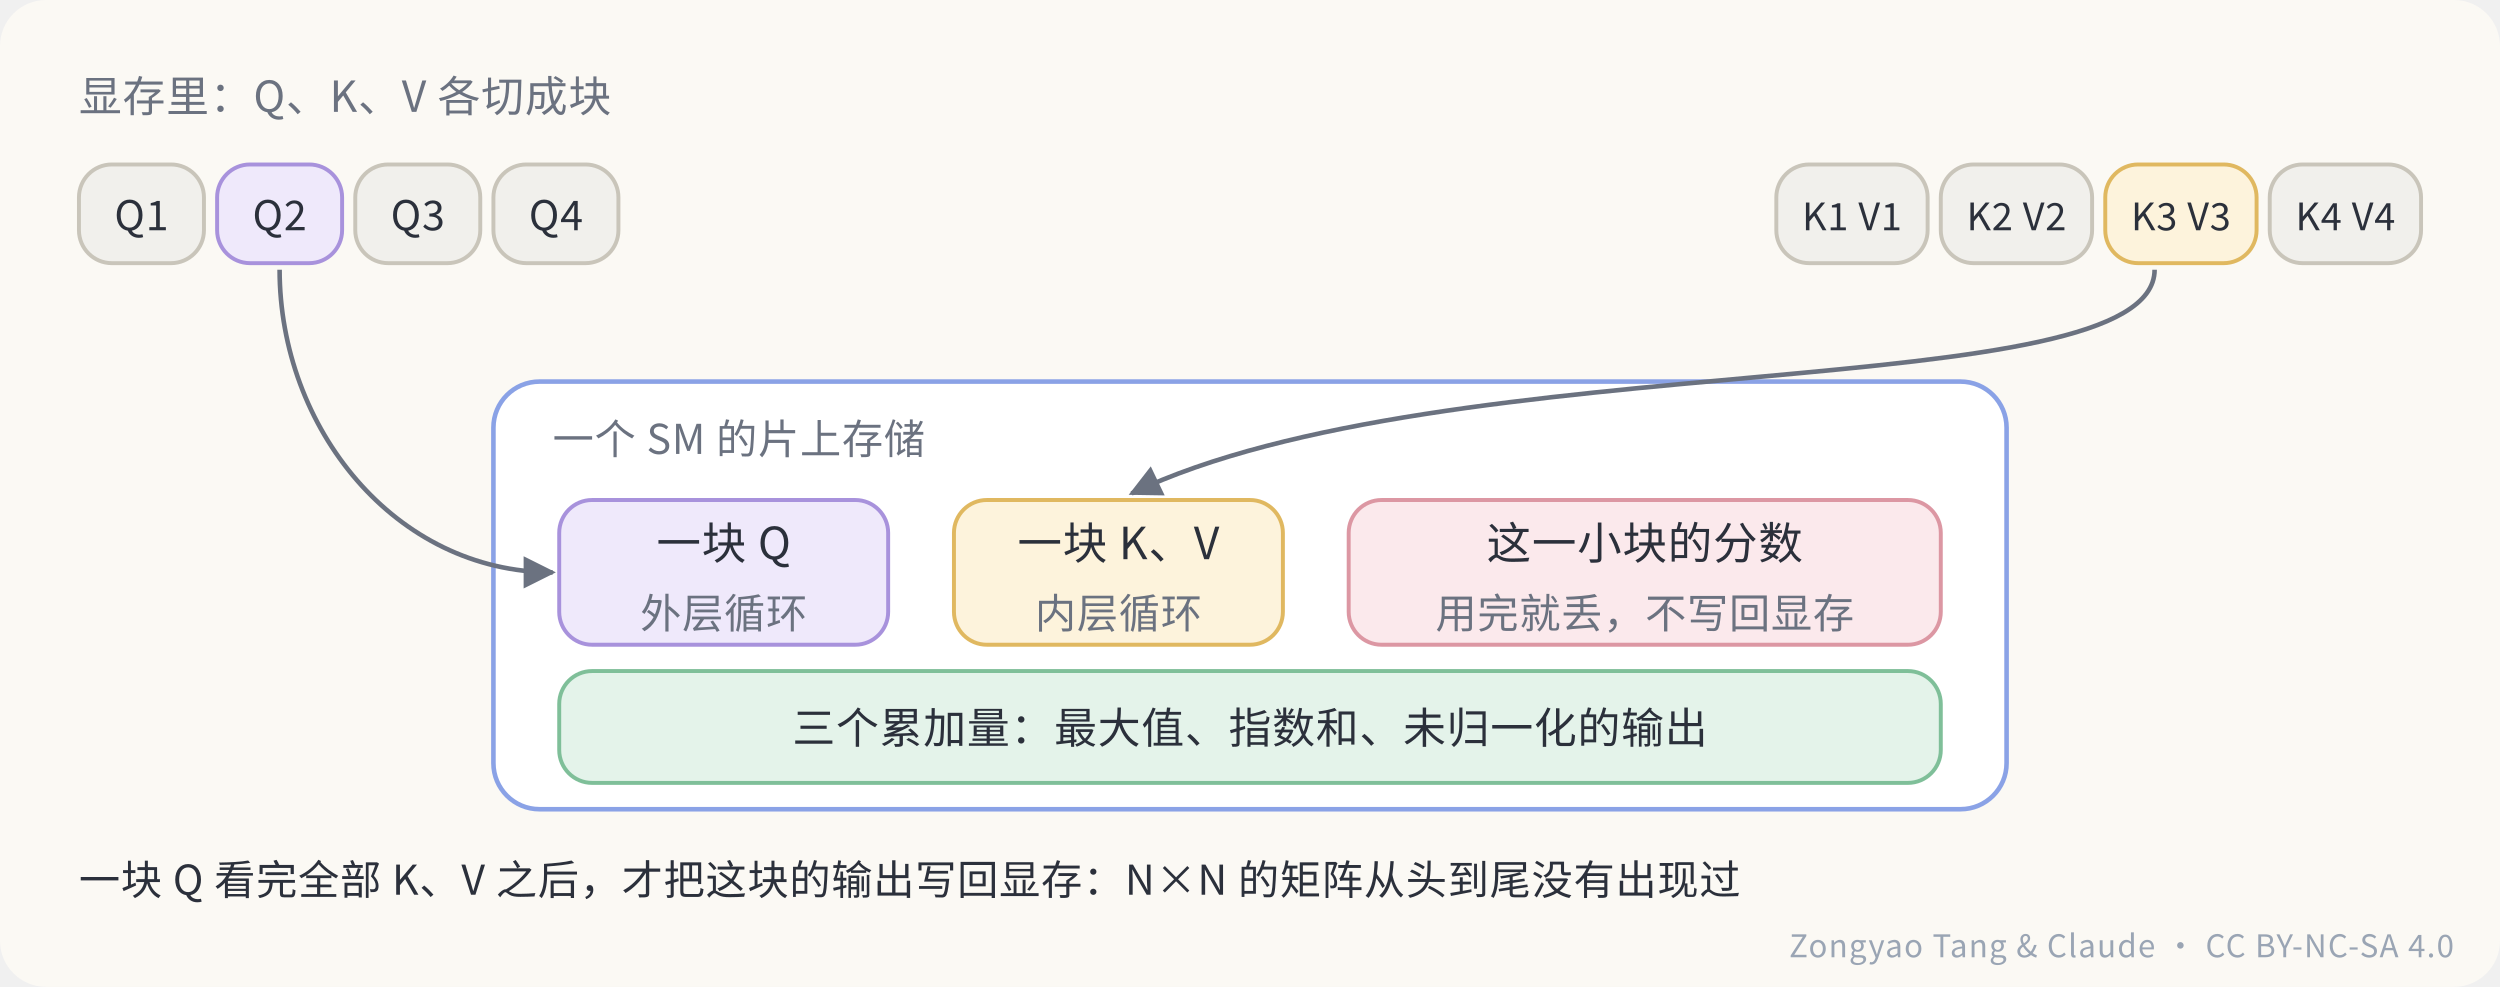
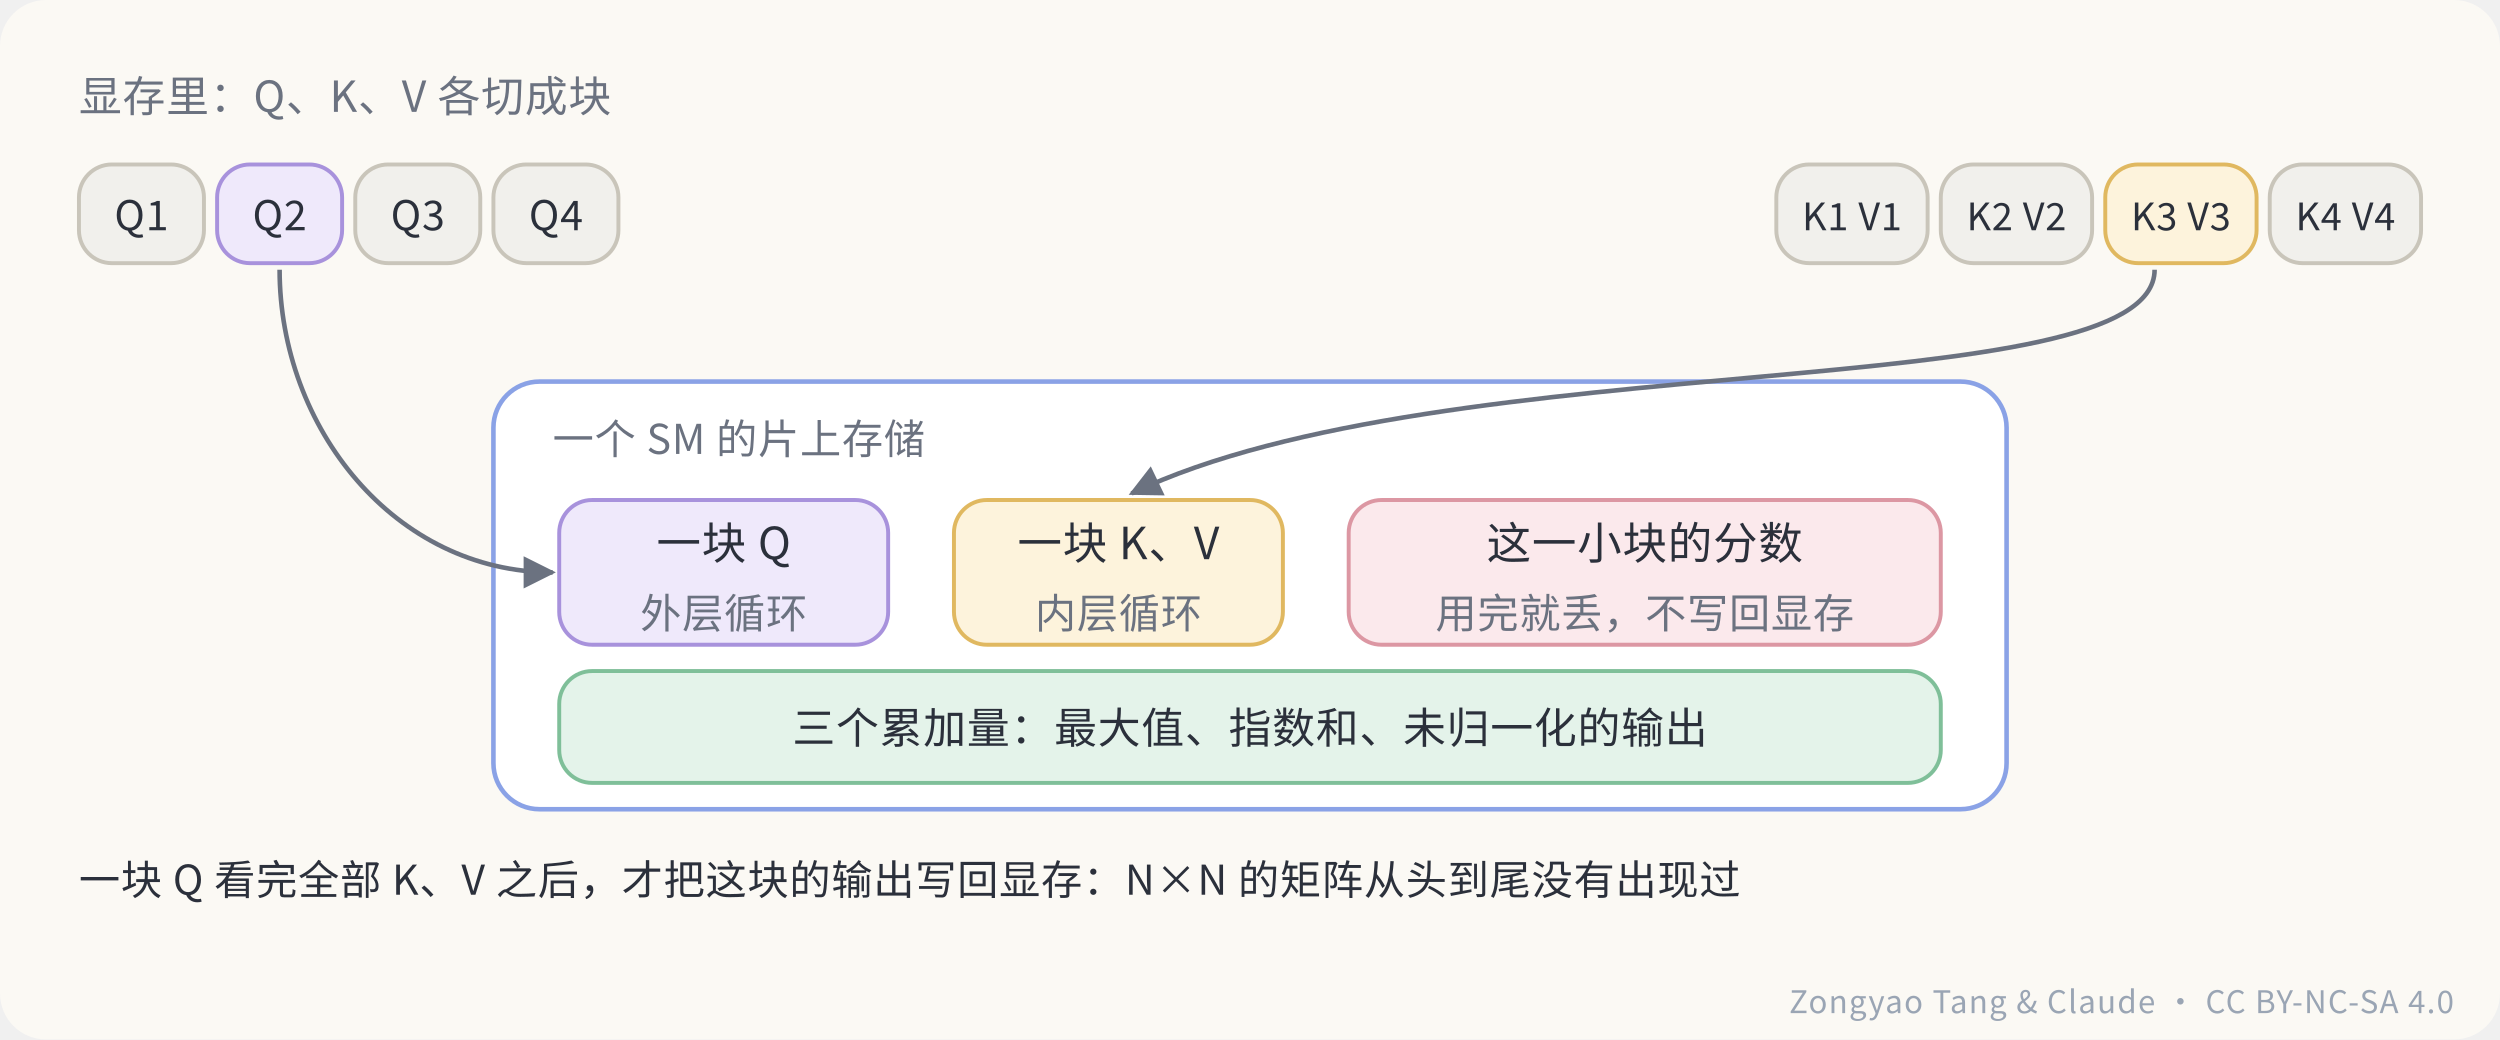
- <svg xmlns="http://www.w3.org/2000/svg" viewBox="0 0 760 300" width="760" height="300" font-family="'PingFang SC','Noto Sans CJK SC','Source Han Sans SC','Hiragino Sans GB','Microsoft YaHei',sans-serif" role="img" aria-label="Flash Attention 的前向：分块加在线 softmax">
+ <svg xmlns="http://www.w3.org/2000/svg" viewBox="0 0 760 316" width="760" height="316" font-family="'PingFang SC','Noto Sans CJK SC','Source Han Sans SC','Hiragino Sans GB','Microsoft YaHei',sans-serif" role="img" aria-label="Flash Attention 的前向：分块加在线 softmax">
  <defs>
    <marker id="tip" viewBox="0 0 10 10" refX="9" refY="5" markerWidth="7" markerHeight="7" orient="auto-start-reverse">
      <path d="M0 0 L10 5 L0 10 z" fill="#6b7280" />
    </marker>
  </defs>
-   <rect width="760" height="300" rx="14" fill="#fbf9f4" />
+   <rect width="760" height="316" rx="14" fill="#fbf9f4" />
  <text x="24" y="34" font-size="13" fill="#6b7280" font-weight="400" text-anchor="start" letter-spacing=".02em">显存里：Q、K、V 各切成块</text>
  <rect x="24" y="50" width="38" height="30" rx="10" fill="#f1f0ec" stroke="#c9c5ba" stroke-width="1.2" />
  <text x="43.0" y="70.0" font-size="12.5" fill="#2b303b" font-weight="500" text-anchor="middle" letter-spacing=".02em">Q1</text>
  <rect x="540" y="50" width="46" height="30" rx="10" fill="#f1f0ec" stroke="#c9c5ba" stroke-width="1.2" />
  <text x="563.0" y="70.0" font-size="11.5" fill="#2b303b" font-weight="500" text-anchor="middle" letter-spacing=".02em">K1 V1</text>
  <rect x="66" y="50" width="38" height="30" rx="10" fill="#efe9fb" stroke="#a892dc" stroke-width="1.2" />
  <text x="85.0" y="70.0" font-size="12.5" fill="#2b303b" font-weight="500" text-anchor="middle" letter-spacing=".02em">Q2</text>
  <rect x="590" y="50" width="46" height="30" rx="10" fill="#f1f0ec" stroke="#c9c5ba" stroke-width="1.2" />
  <text x="613.0" y="70.0" font-size="11.5" fill="#2b303b" font-weight="500" text-anchor="middle" letter-spacing=".02em">K2 V2</text>
  <rect x="108" y="50" width="38" height="30" rx="10" fill="#f1f0ec" stroke="#c9c5ba" stroke-width="1.2" />
  <text x="127.0" y="70.0" font-size="12.5" fill="#2b303b" font-weight="500" text-anchor="middle" letter-spacing=".02em">Q3</text>
  <rect x="640" y="50" width="46" height="30" rx="10" fill="#fdf3dc" stroke="#e0b860" stroke-width="1.2" />
  <text x="663.0" y="70.0" font-size="11.5" fill="#2b303b" font-weight="500" text-anchor="middle" letter-spacing=".02em">K3 V3</text>
  <rect x="150" y="50" width="38" height="30" rx="10" fill="#f1f0ec" stroke="#c9c5ba" stroke-width="1.2" />
  <text x="169.0" y="70.0" font-size="12.5" fill="#2b303b" font-weight="500" text-anchor="middle" letter-spacing=".02em">Q4</text>
  <rect x="690" y="50" width="46" height="30" rx="10" fill="#f1f0ec" stroke="#c9c5ba" stroke-width="1.2" />
  <text x="713.0" y="70.0" font-size="11.5" fill="#2b303b" font-weight="500" text-anchor="middle" letter-spacing=".02em">K4 V4</text>
  <rect x="150" y="116" width="460" height="130" rx="14" fill="#ffffff" stroke="#8aa2e6" stroke-width="1.4" />
  <text x="168" y="138" font-size="12.5" fill="#6b7280" font-weight="400" text-anchor="start" letter-spacing=".02em">一个 SM 的片上存储</text>
  <rect x="170" y="152" width="100" height="44" rx="10" fill="#efe9fb" stroke="#a892dc" stroke-width="1.2" />
  <text x="220.0" y="170.0" font-size="13.5" fill="#2b303b" font-weight="500" text-anchor="middle" letter-spacing=".02em">一块 Q</text>
  <text x="220.0" y="191.0" font-size="12.5" fill="#6b7280" font-weight="400" text-anchor="middle" letter-spacing=".02em">外层循环</text>
  <rect x="290" y="152" width="100" height="44" rx="10" fill="#fdf3dc" stroke="#e0b860" stroke-width="1.2" />
  <text x="340.0" y="170.0" font-size="13.5" fill="#2b303b" font-weight="500" text-anchor="middle" letter-spacing=".02em">一块 K、V</text>
  <text x="340.0" y="191.0" font-size="12.5" fill="#6b7280" font-weight="400" text-anchor="middle" letter-spacing=".02em">内层循环</text>
  <rect x="410" y="152" width="180" height="44" rx="10" fill="#fbe9ec" stroke="#dc97a3" stroke-width="1.2" />
  <text x="500.0" y="170.0" font-size="13.5" fill="#2b303b" font-weight="500" text-anchor="middle" letter-spacing=".02em">这一小块的分数</text>
  <text x="500.0" y="191.0" font-size="12.5" fill="#6b7280" font-weight="400" text-anchor="middle" letter-spacing=".02em">用完就丢，不写回显存</text>
  <rect x="170" y="204" width="420" height="34" rx="10" fill="#e4f3ea" stroke="#7fbf99" stroke-width="1.2" />
  <text x="380.0" y="226.0" font-size="13" fill="#2b303b" font-weight="500" text-anchor="middle" letter-spacing=".02em">三个累加量：最大值、指数和、未归一化的输出</text>
  <path d="M85 82 C 85 130, 120 174, 168 174" fill="none" stroke="#6b7280" stroke-width="1.4" marker-end="url(#tip)" />
  <path d="M655 82 C 655 124, 440 104, 344 150" fill="none" stroke="#6b7280" stroke-width="1.4" marker-end="url(#tip)" />
  <text x="24" y="272" font-size="12.5" fill="#2b303b" font-weight="400" text-anchor="start" letter-spacing=".02em">一块 Q 看完全部 K、V 之后，才把这块的输出写回显存：N×N 的矩阵从头到尾没有出现过</text>
-   <text x="746" y="291" font-size="9.5" fill="#9AA5B4" text-anchor="end" letter-spacing=".04em">Zongyao Tang &amp; Claude · CC BY-NC-SA 4.0</text>
+   <text x="746" y="308" font-size="9.5" fill="#9AA5B4" text-anchor="end" letter-spacing=".04em">Zongyao Tang &amp; Claude · CC BY-NC-SA 4.0</text>
</svg>
